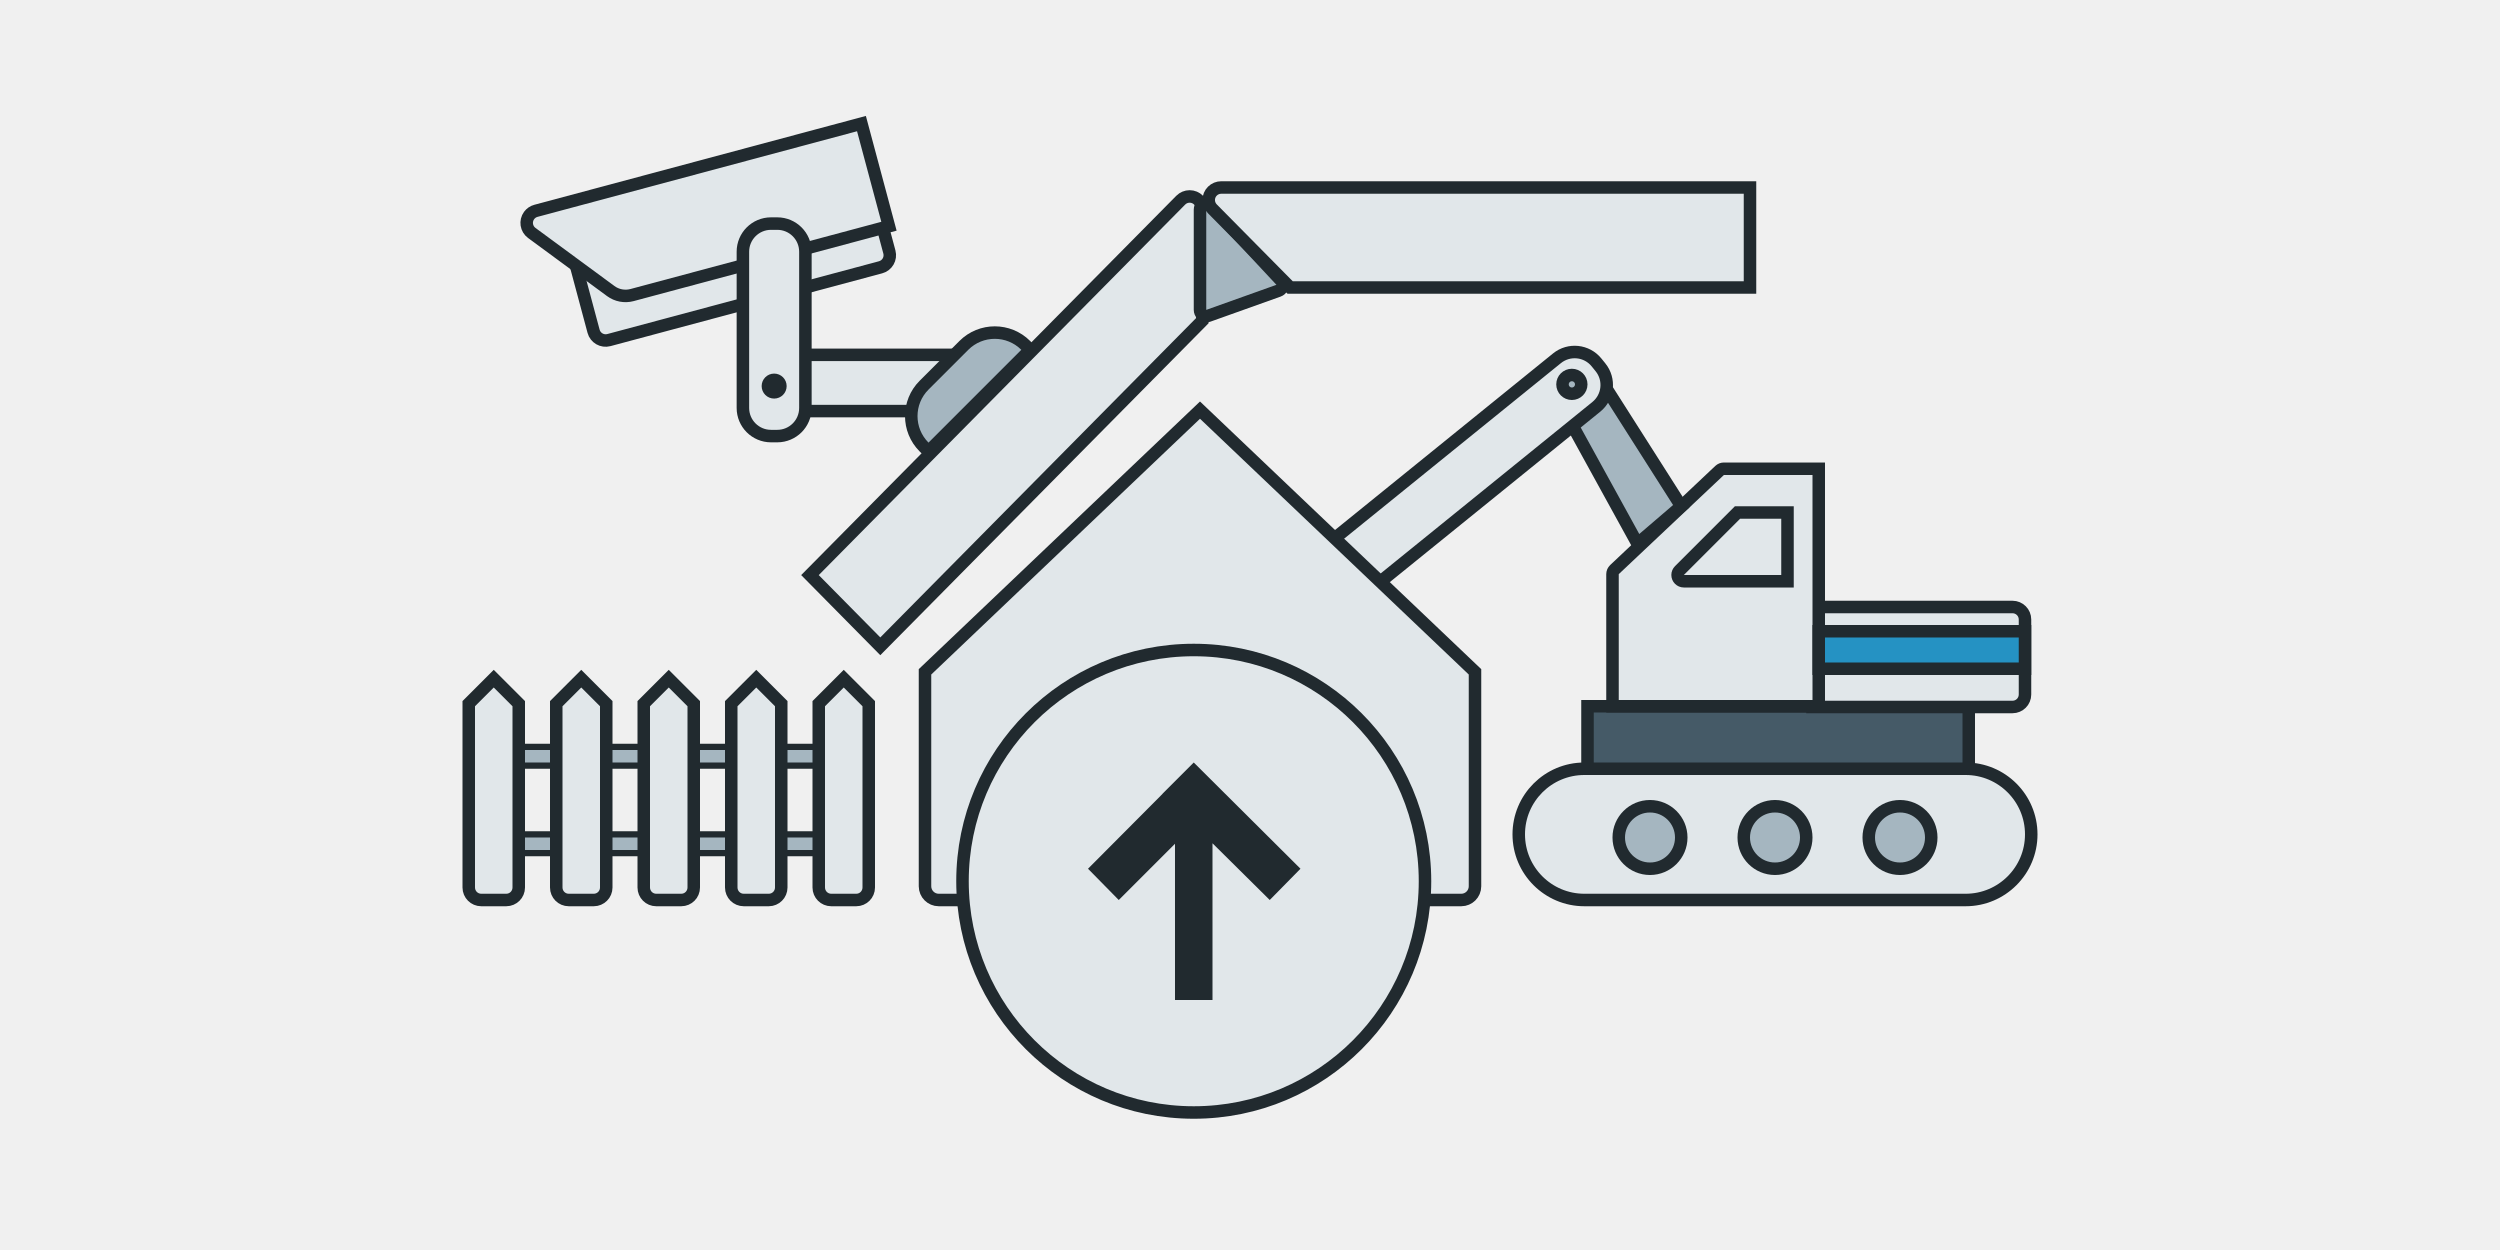
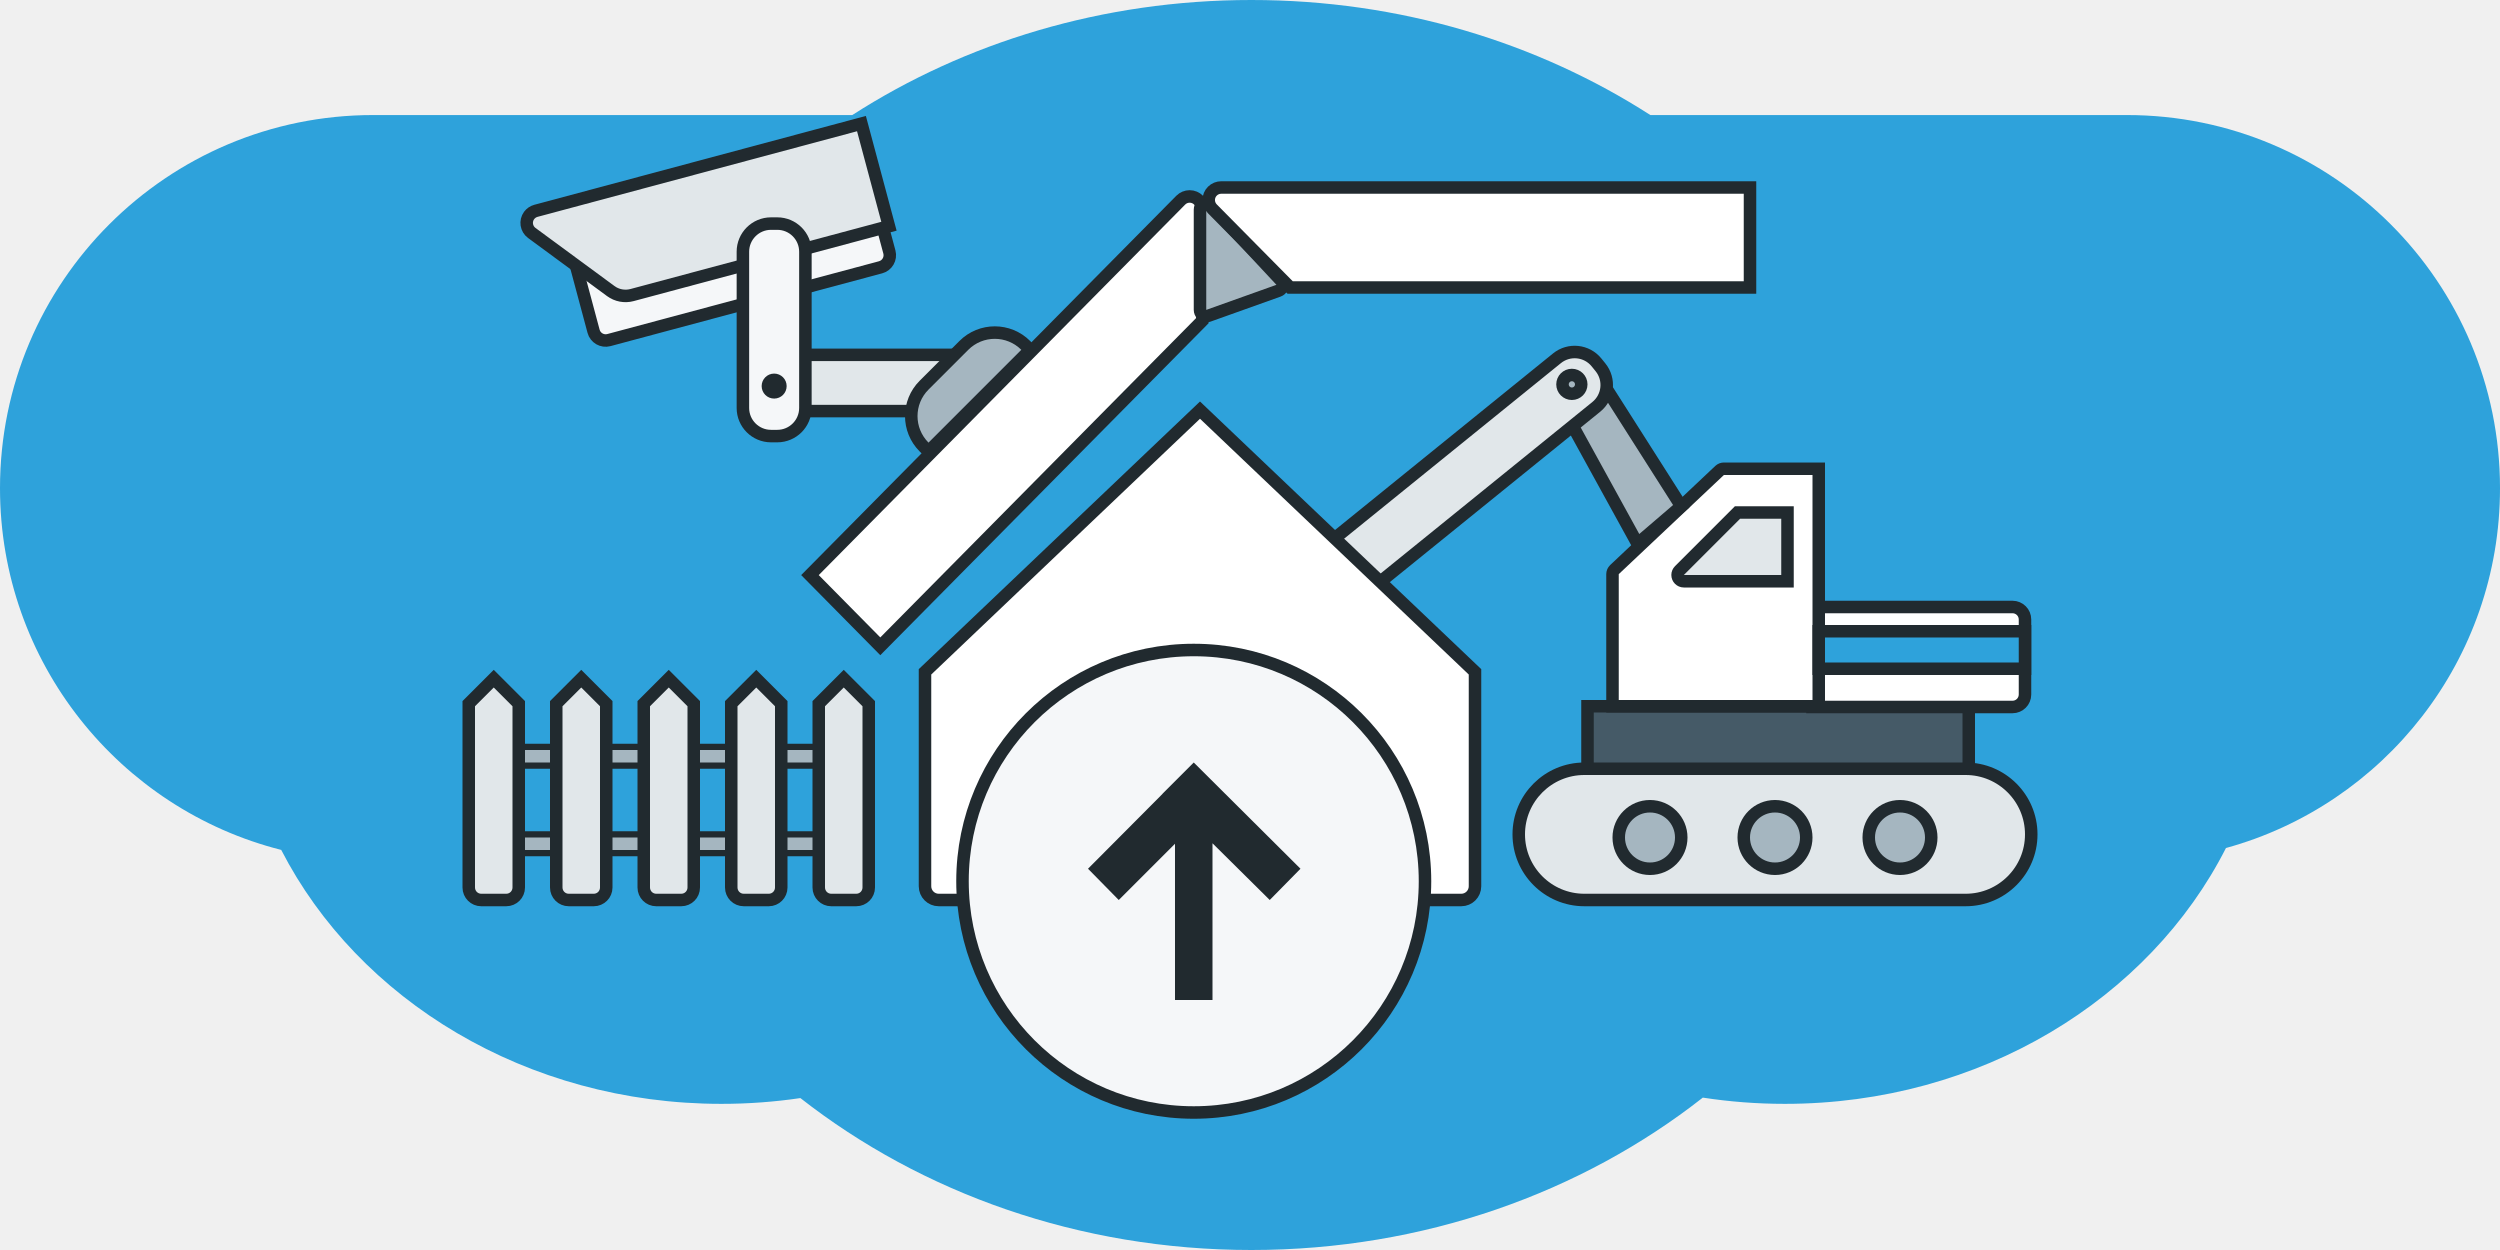
- <svg xmlns="http://www.w3.org/2000/svg" width="400" height="200" viewBox="0 0 400 200" fill="none">
-   <path d="M171 61.5C173.209 61.5 175 59.709 175 57.5C175 55.291 173.209 53.5 171 53.5C168.791 53.5 167 55.291 167 57.5C167 59.709 168.791 61.5 171 61.5Z" fill="#D7DFE3" stroke="#212A2F" stroke-width="2" />
-   <path fill-rule="evenodd" clip-rule="evenodd" d="M192.368 51.313L140.847 103.409L129.594 92.014L188.922 32.024C189.297 31.644 189.808 31.431 190.341 31.43C191.446 31.428 192.342 32.323 192.344 33.427L192.368 51.313Z" fill="#E1E7EA" stroke="#212A2F" stroke-width="2" />
-   <path d="M136.229 25.381L92.763 37.028C91.696 37.314 91.063 38.411 91.348 39.478L94.972 53.001C95.258 54.068 96.355 54.701 97.421 54.415L140.888 42.768C141.955 42.482 142.588 41.386 142.302 40.319L138.679 26.796C138.393 25.729 137.296 25.096 136.229 25.381Z" fill="#E1E7EA" stroke="#212A2F" stroke-width="2" />
-   <path fill-rule="evenodd" clip-rule="evenodd" d="M85.751 33.731L137.833 19.775L142.233 36.196L101.125 47.211C99.951 47.525 98.698 47.289 97.719 46.569L85.084 37.273C84.194 36.619 84.003 35.367 84.658 34.477C84.927 34.111 85.312 33.848 85.751 33.731Z" fill="#E1E7EA" stroke="#212A2F" stroke-width="2" />
-   <path d="M153.864 56.774H120.864V65.774H153.864V56.774Z" fill="#E1E7EA" stroke="#212A2F" stroke-width="2" />
-   <path d="M124.364 35.774H123.364C120.878 35.774 118.864 37.789 118.864 40.274V65.274C118.864 67.759 120.878 69.774 123.364 69.774H124.364C126.849 69.774 128.864 67.759 128.864 65.274V40.274C128.864 37.789 126.849 35.774 124.364 35.774Z" fill="#E1E7EA" stroke="#212A2F" stroke-width="2" />
-   <path fill-rule="evenodd" clip-rule="evenodd" d="M164.824 55.971L148.56 72.234L147.853 71.527C145.12 68.793 145.12 64.361 147.853 61.628L154.217 55.264C156.951 52.53 161.383 52.53 164.117 55.264L164.824 55.971Z" fill="#A5B6C0" stroke="#212A2F" stroke-width="2" />
-   <path d="M123.864 63.774C124.968 63.774 125.864 62.879 125.864 61.774C125.864 60.669 124.968 59.774 123.864 59.774C122.759 59.774 121.864 60.669 121.864 61.774C121.864 62.879 122.759 63.774 123.864 63.774Z" fill="#212A2F" />
-   <path fill-rule="evenodd" clip-rule="evenodd" d="M138.5 133.5H75.5V136.5H138.5V133.5ZM138.5 119.5H75.5V122.5H138.5V119.5Z" fill="#A5B6C0" stroke="#212A2F" />
-   <path fill-rule="evenodd" clip-rule="evenodd" d="M135 108.586L139 112.586V142C139 143.105 138.105 144 137 144H133C131.895 144 131 143.105 131 142V112.586L135 108.586ZM121 108.586L125 112.586V142C125 143.105 124.105 144 123 144H119C117.895 144 117 143.105 117 142V112.586L121 108.586ZM107 108.586L111 112.586V142C111 143.105 110.105 144 109 144H105C103.895 144 103 143.105 103 142V112.586L107 108.586ZM93 108.586L97 112.586V142C97 143.105 96.105 144 95 144H91C89.895 144 89 143.105 89 142V112.586L93 108.586ZM79 108.586L83 112.586V142C83 143.105 82.105 144 81 144H77C75.895 144 75 143.105 75 142V112.586L79 108.586Z" fill="#E1E7EA" stroke="#212A2F" stroke-width="2" />
-   <path fill-rule="evenodd" clip-rule="evenodd" d="M193.336 50.523L204.567 46.512C205.087 46.326 205.358 45.754 205.173 45.234C205.127 45.105 205.055 44.987 204.962 44.888L193.731 32.855C193.354 32.451 192.721 32.429 192.318 32.806C192.115 32.995 192 33.26 192 33.537V49.581C192 50.133 192.448 50.581 193 50.581C193.115 50.581 193.228 50.561 193.336 50.523Z" fill="#A5B6C0" stroke="#212A2F" stroke-width="2" />
-   <path fill-rule="evenodd" clip-rule="evenodd" d="M195.395 30H280V46H206.421L193.972 33.406C193.196 32.62 193.203 31.354 193.989 30.578C194.363 30.208 194.868 30 195.395 30Z" fill="#E1E7EA" stroke="#212A2F" stroke-width="2" />
-   <path d="M314.5 123H253.5C247.701 123 243 127.701 243 133.5C243 139.299 247.701 144 253.5 144H314.5C320.299 144 325 139.299 325 133.5C325 127.701 320.299 123 314.5 123Z" fill="#E1E7EA" stroke="#212A2F" stroke-width="2" />
-   <path d="M315 113H254V123H315V113Z" fill="#455A67" stroke="#212A2F" stroke-width="2" />
-   <path fill-rule="evenodd" clip-rule="evenodd" d="M290 97.119H322C323.105 97.119 324 98.014 324 99.119V111.119C324 112.223 323.105 113.119 322 113.119H290V97.119Z" fill="#E1E7EA" stroke="#212A2F" stroke-width="2" />
-   <path fill-rule="evenodd" clip-rule="evenodd" d="M258 113H291V75H275.824C275.569 75 275.324 75.097 275.138 75.272L258.314 91.135C258.114 91.324 258 91.588 258 91.863V113Z" fill="#E1E7EA" stroke="#212A2F" stroke-width="2" />
-   <path d="M264 139C266.761 139 269 136.761 269 134C269 131.239 266.761 129 264 129C261.239 129 259 131.239 259 134C259 136.761 261.239 139 264 139Z" fill="#A5B6C0" stroke="#212A2F" stroke-width="2" />
-   <path d="M284 139C286.761 139 289 136.761 289 134C289 131.239 286.761 129 284 129C281.239 129 279 131.239 279 134C279 136.761 281.239 139 284 139Z" fill="#A5B6C0" stroke="#212A2F" stroke-width="2" />
-   <path d="M304 139C306.761 139 309 136.761 309 134C309 131.239 306.761 129 304 129C301.239 129 299 131.239 299 134C299 136.761 301.239 139 304 139Z" fill="#A5B6C0" stroke="#212A2F" stroke-width="2" />
-   <path fill-rule="evenodd" clip-rule="evenodd" d="M262 87L251 67L255 59L269 81L262 87Z" fill="#A5B6C0" stroke="#212A2F" stroke-width="2" />
-   <path fill-rule="evenodd" clip-rule="evenodd" d="M268.707 91.293L278 82H286V93H269.414C268.862 93 268.414 92.552 268.414 92C268.414 91.735 268.52 91.48 268.707 91.293Z" fill="#E1E7EA" stroke="#212A2F" stroke-width="2" />
-   <path d="M249.116 57.325L212.59 86.903C210.659 88.467 210.361 91.301 211.925 93.232L212.555 94.01C214.119 95.941 216.952 96.239 218.884 94.675L255.409 65.097C257.341 63.533 257.639 60.699 256.075 58.768L255.445 57.99C253.881 56.059 251.048 55.761 249.116 57.325Z" fill="#E1E7EA" stroke="#212A2F" stroke-width="2" />
-   <path d="M251.5 63C252.328 63 253 62.328 253 61.5C253 60.672 252.328 60 251.5 60C250.672 60 250 60.672 250 61.5C250 62.328 250.672 63 251.5 63Z" fill="#A5B6C0" stroke="#212A2F" stroke-width="2" />
-   <path class="brand_element" d="M324 101H291V107H324V101Z" fill="#2592C3" stroke="#212A2F" stroke-width="2" />
-   <path fill-rule="evenodd" clip-rule="evenodd" d="M192 65.62L236 107.494V141.8C236 143.015 235.015 144 233.8 144H150.2C148.985 144 148 143.015 148 141.8V107.494L192 65.62Z" fill="#E1E7EA" stroke="#212A2F" stroke-width="2" />
-   <path d="M191 178C211.435 178 228 161.435 228 141C228 120.565 211.435 104 191 104C170.565 104 154 120.565 154 141C154 161.435 170.565 178 191 178Z" fill="#E1E7EA" stroke="#212A2F" stroke-width="2" />
-   <path fill-rule="evenodd" clip-rule="evenodd" d="M191 122L208.076 138.997L203.158 144L193.999 134.925L194 160H188L187.999 135L179 144L174.081 138.997L186.011 127.011L186 127L191 122Z" fill="#212A2F" />
+ <svg xmlns="http://www.w3.org/2000/svg" viewBox="0 0 400 200" version="1.1">
+   <g id="Cloud/Placeholders/Maintenance" stroke="none" stroke-width="1" fill="none" fill-rule="evenodd">
+     <path d="M200.211,0 C223.999,0 246.029,6.815 264.053,18.406 L340.299,18.408 C373.271,18.408 400,45.137 400,78.109 C400,105.592 381.43,128.738 356.153,135.683 C343.895,159.839 316.901,176.617 285.572,176.617 C281.1,176.617 276.717,176.275 272.452,175.619 C253.093,190.809 227.837,200 200.211,200 C172.63,200 147.411,190.839 128.061,175.692 C123.949,176.3 119.727,176.617 115.423,176.617 C84.225,176.617 57.327,159.979 44.996,135.986 C19.135,129.436 3.41650556e-15,106.007 0,78.109 C-4.03793284e-15,45.137 26.729,18.408 59.701,18.408 L136.369,18.406 C154.392,6.815 176.423,0 200.211,0 Z" id="Combined-Shape" fill="#2EA2DB" class="brand_element_cloud" />
+     <circle id="Oval" stroke="#212A2F" stroke-width="2" fill="#EAF5FB" cx="171" cy="57.5" r="4" />
+     <path d="M192.368,51.313 L140.847,103.409 L129.594,92.014 L188.922,32.024 C189.297,31.644 189.808,31.431 190.341,31.43 C191.446,31.428 192.342,32.323 192.344,33.427 L192.368,51.313 Z" class="svg_light" id="Path-3" stroke="#212A2F" stroke-width="2" fill="#FFFFFF" />
+     <rect class="svg_light2" id="Rectangle-2" stroke="#212A2F" stroke-width="2" fill="#F5F7F9" transform="translate(116.8254, 39.8981) rotate(-15) translate(-116.8254, -39.8981) " x="92.325" y="30.898" width="49" height="18" rx="2" />
+     <path d="M87.085,26.862 L141.004,26.862 L141.004,43.862 L98.446,43.862 C97.231,43.862 96.082,43.31 95.323,42.361 L85.523,30.111 C84.833,29.249 84.973,27.99 85.835,27.3 C86.19,27.017 86.631,26.862 87.085,26.862 Z" id="Rectangle" stroke="#212A2F" stroke-width="2" fill="#E1E7EA" transform="translate(112.5041, 35.36197) rotate(-15) translate(-112.5041, -35.36197) " />
+     <rect id="Rectangle" stroke="#212A2F" stroke-width="2" fill="#E1E7EA" x="120.864" y="56.774" width="33" height="9" />
+     <rect class="svg_light2" id="Rectangle" stroke="#212A2F" stroke-width="2" fill="#F5F7F9" x="118.864" y="35.774" width="10" height="34" rx="4.5" />
+     <path d="M157.864,49.774 L157.864,72.774 L156.864,72.774 C152.998,72.774 149.864,69.64 149.864,65.774 L149.864,56.774 C149.864,52.908 152.998,49.774 156.864,49.774 L157.864,49.774 Z" id="Rectangle" stroke="#212A2F" stroke-width="2" fill="#A5B6C0" transform="translate(153.8637, 61.27402) rotate(-315) translate(-153.8637, -61.27402) " />
+     <circle id="Oval" fill="#212A2F" cx="123.864" cy="61.774" r="2" />
+     <path d="M138.5,133.5 L75.5,133.5 L75.5,136.5 L138.5,136.5 L138.5,133.5 Z M138.5,119.5 L75.5,119.5 L75.5,122.5 L138.5,122.5 L138.5,119.5 Z" id="Combined-Shape" stroke="#212A2F" fill="#A5B6C0" />
+     <path d="M135,108.586 L139,112.586 L139,142 C139,143.105 138.105,144 137,144 L133,144 C131.895,144 131,143.105 131,142 L131,112.586 L135,108.586 Z M121,108.586 L125,112.586 L125,142 C125,143.105 124.105,144 123,144 L119,144 C117.895,144 117,143.105 117,142 L117,112.586 L121,108.586 Z M107,108.586 L111,112.586 L111,142 C111,143.105 110.105,144 109,144 L105,144 C103.895,144 103,143.105 103,142 L103,112.586 L107,108.586 Z M93,108.586 L97,112.586 L97,142 C97,143.105 96.105,144 95,144 L91,144 C89.895,144 89,143.105 89,142 L89,112.586 L93,108.586 Z M79,108.586 L83,112.586 L83,142 C83,143.105 82.105,144 81,144 L77,144 C75.895,144 75,143.105 75,142 L75,112.586 L79,108.586 Z" id="Combined-Shape" stroke="#212A2F" stroke-width="2" fill="#E1E7EA" />
+     <path d="M193.336,50.523 L204.567,46.512 C205.087,46.326 205.358,45.754 205.173,45.234 C205.127,45.105 205.055,44.987 204.962,44.888 L193.731,32.855 C193.354,32.451 192.721,32.429 192.318,32.806 C192.115,32.995 192,33.26 192,33.537 L192,49.581 C192,50.133 192.448,50.581 193,50.581 C193.115,50.581 193.228,50.561 193.336,50.523 Z" id="Path-24" stroke="#212A2F" stroke-width="2" fill="#A5B6C0" />
+     <path d="M195.395,30 L280,30 L280,46 L206.421,46 L193.972,33.406 C193.196,32.62 193.203,31.354 193.989,30.578 C194.363,30.208 194.868,30 195.395,30 Z" class="svg_light" id="Rectangle" stroke="#212A2F" stroke-width="2" fill="#FFFFFF" />
+     <rect id="Rectangle" stroke="#212A2F" stroke-width="2" fill="#E1E7EA" x="243" y="123" width="82" height="21" rx="10.5" />
+     <rect id="Rectangle" stroke="#212A2F" stroke-width="2" fill="#455A67" x="254" y="113" width="61" height="10" />
+     <path d="M290,97.119 L322,97.119 C323.105,97.119 324,98.014 324,99.119 L324,111.119 C324,112.223 323.105,113.119 322,113.119 L290,113.119 L290,97.119 Z" class="svg_light" id="Rectangle" stroke="#212A2F" stroke-width="2" fill="#FFFFFF" />
+     <path d="M258,113 L291,113 L291,75 L275.824,75 C275.569,75 275.324,75.097 275.138,75.272 L258.314,91.135 C258.114,91.324 258,91.588 258,91.863 L258,113 Z" class="svg_light" id="Rectangle" stroke="#212A2F" stroke-width="2" fill="#FFFFFF" />
+     <circle id="Oval" stroke="#212A2F" stroke-width="2" fill="#A5B6C0" cx="264" cy="134" r="5" />
+     <circle id="Oval" stroke="#212A2F" stroke-width="2" fill="#A5B6C0" cx="284" cy="134" r="5" />
+     <circle id="Oval" stroke="#212A2F" stroke-width="2" fill="#A5B6C0" cx="304" cy="134" r="5" />
+     <polygon id="Path-25" stroke="#212A2F" stroke-width="2" fill="#A5B6C0" points="262 87 251 67 255 59 269 81" />
+     <path d="M268.707,91.293 L278,82 L278,82 L286,82 L286,93 L269.414,93 C268.862,93 268.414,92.552 268.414,92 C268.414,91.735 268.52,91.48 268.707,91.293 Z" id="Path-26" stroke="#212A2F" stroke-width="2" fill="#E1E7EA" />
+     <rect id="Rectangle" stroke="#212A2F" stroke-width="2" fill="#E1E7EA" transform="translate(234, 76) rotate(-39) translate(-234, -76) " x="206" y="71" width="56" height="10" rx="4.5" />
+     <circle id="Oval" stroke="#212A2F" stroke-width="2" fill="#A5B6C0" cx="251.5" cy="61.5" r="1.5" />
+     <rect id="Rectangle" stroke="#212A2F" stroke-width="2" fill="#2EA2DB" class="brand_element" x="291" y="101" width="33" height="6" />
+     <path d="M192,65.62 L236,107.494 L236,141.8 C236,143.015 235.015,144 233.8,144 L150.2,144 C148.985,144 148,143.015 148,141.8 L148,107.494 L192,65.62 Z" class="svg_light" id="Home" stroke="#212A2F" stroke-width="2" fill="#FFFFFF" />
+     <circle class="svg_light2" id="Oval" stroke="#212A2F" stroke-width="2" fill="#F5F7F9" cx="191" cy="141" r="37" />
+     <path d="M191,122 L208.076,138.997 L203.158,144 L193.999,134.925 L194,160 L188,160 L187.999,135 L179,144 L174.081,138.997 L186.011,127.011 L186,127 L191,122 Z" id="Combined-Shape" fill="#212A2F" />
+   </g>
</svg>
